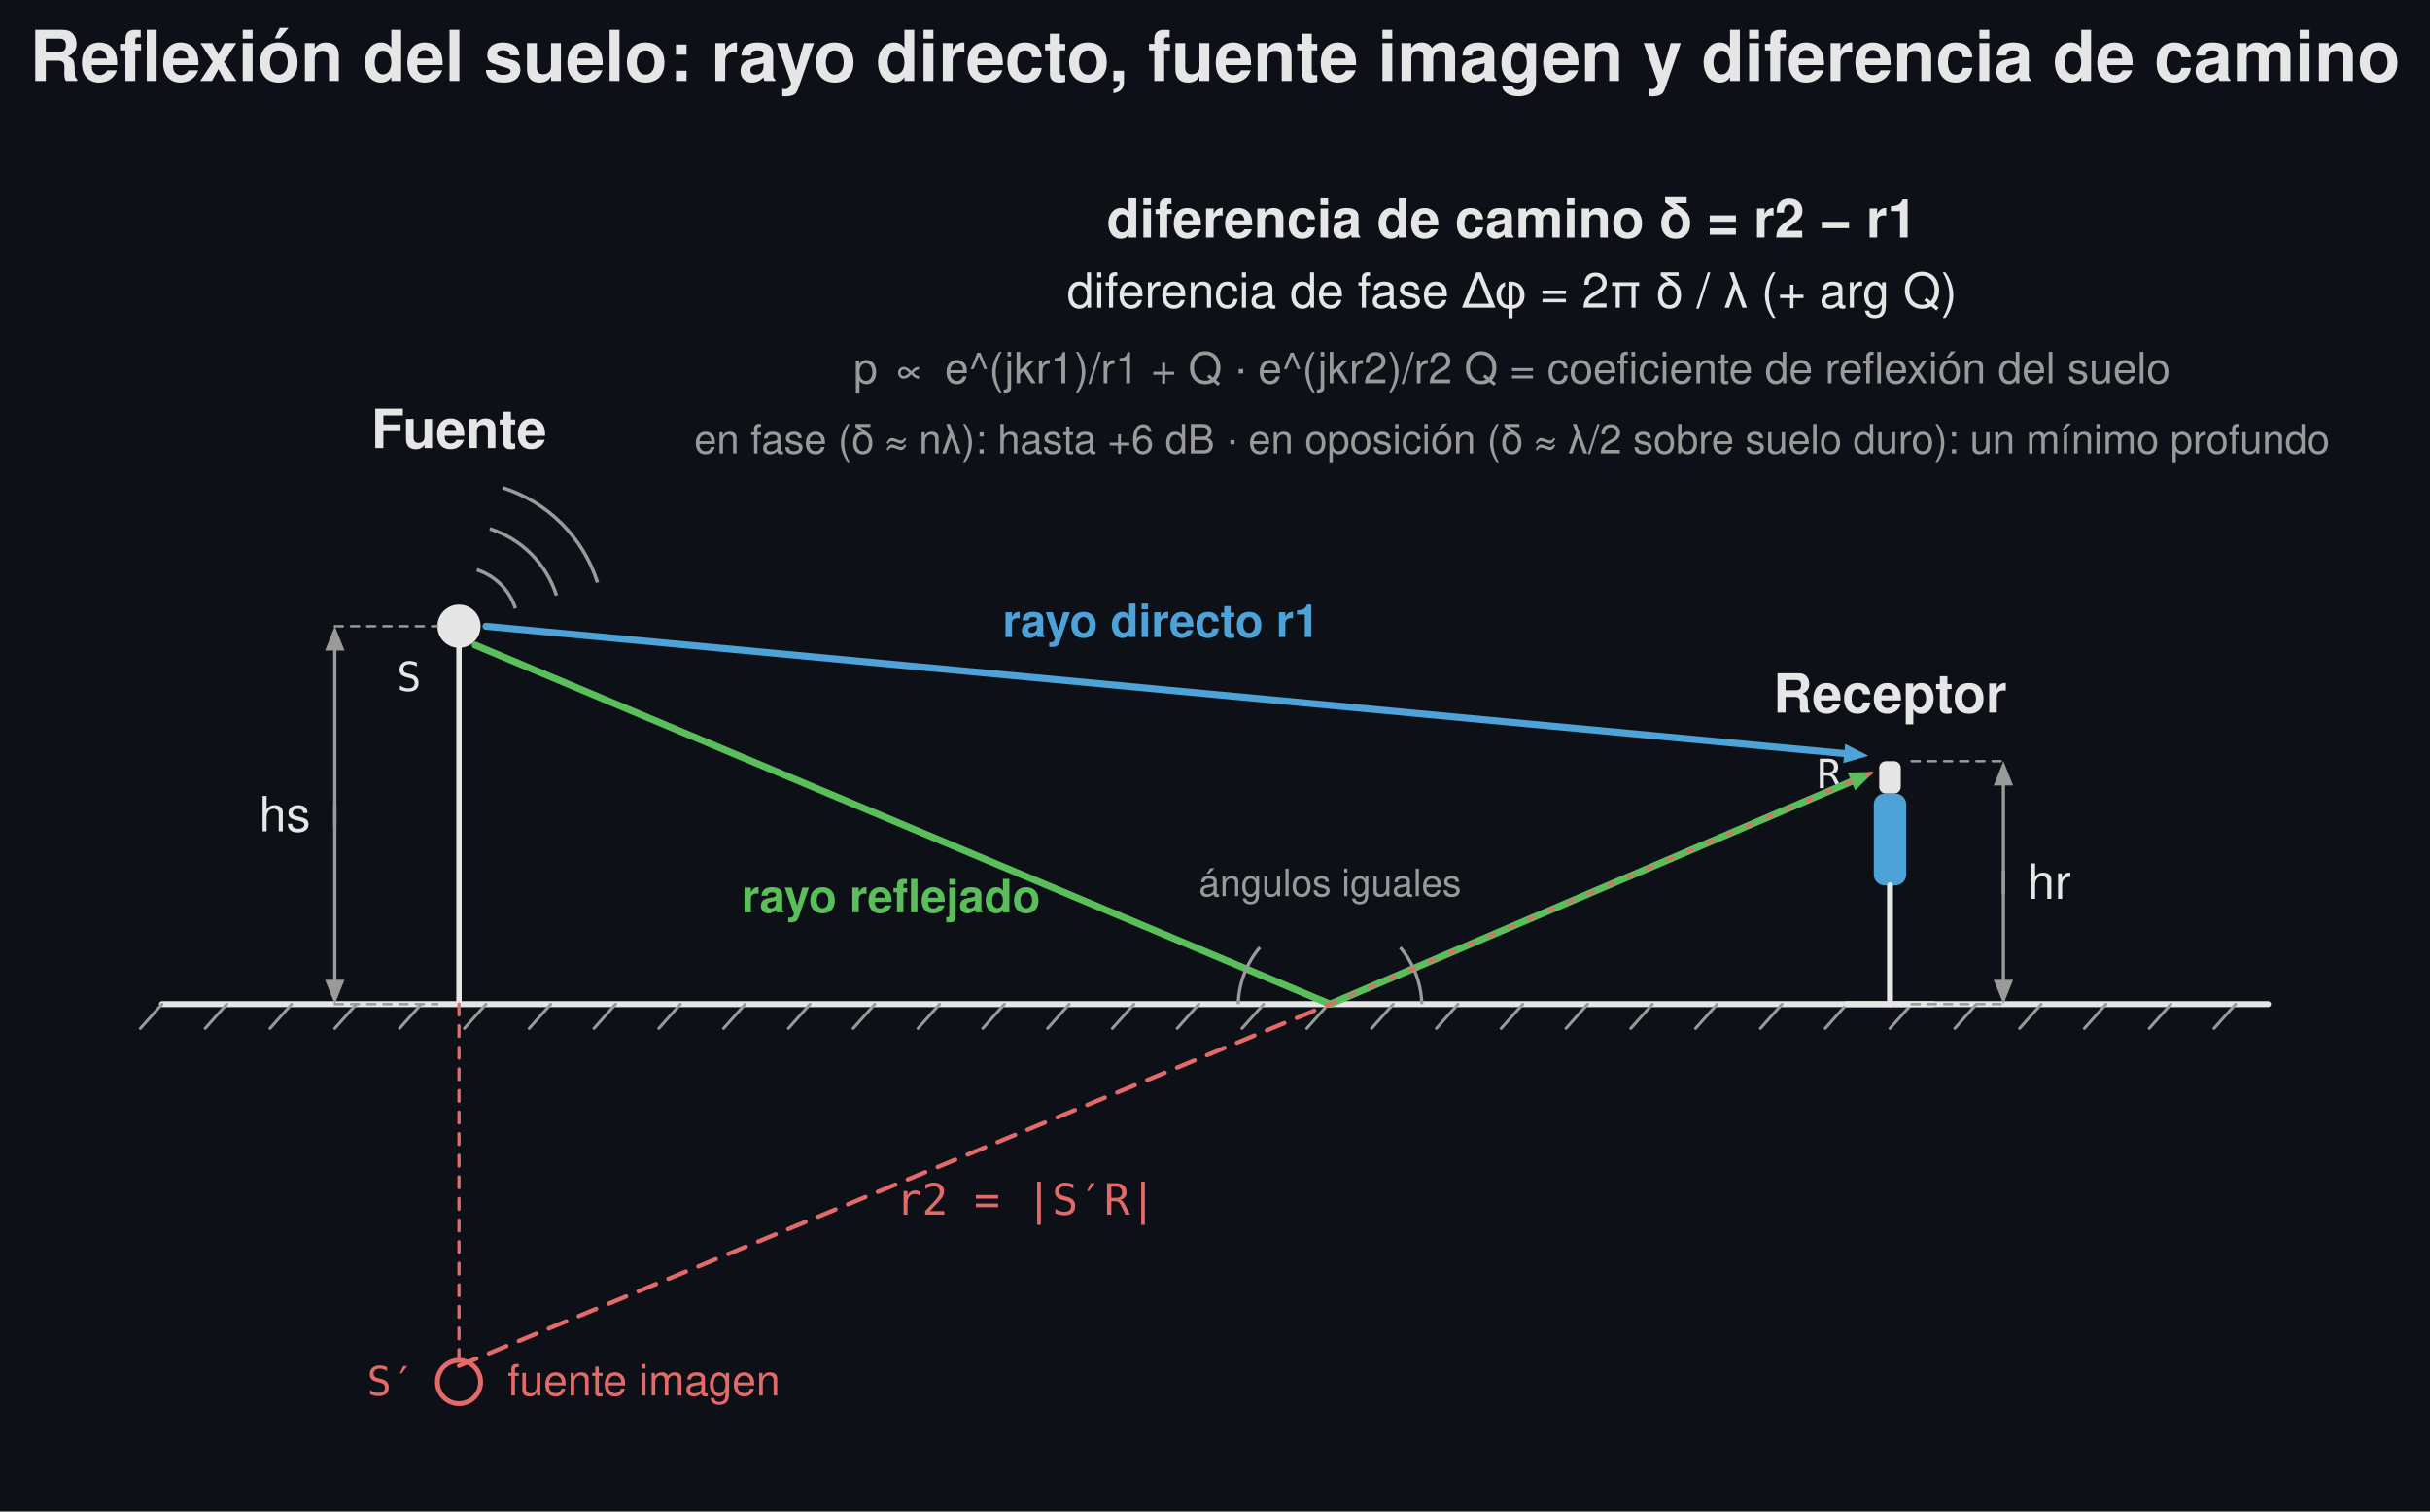
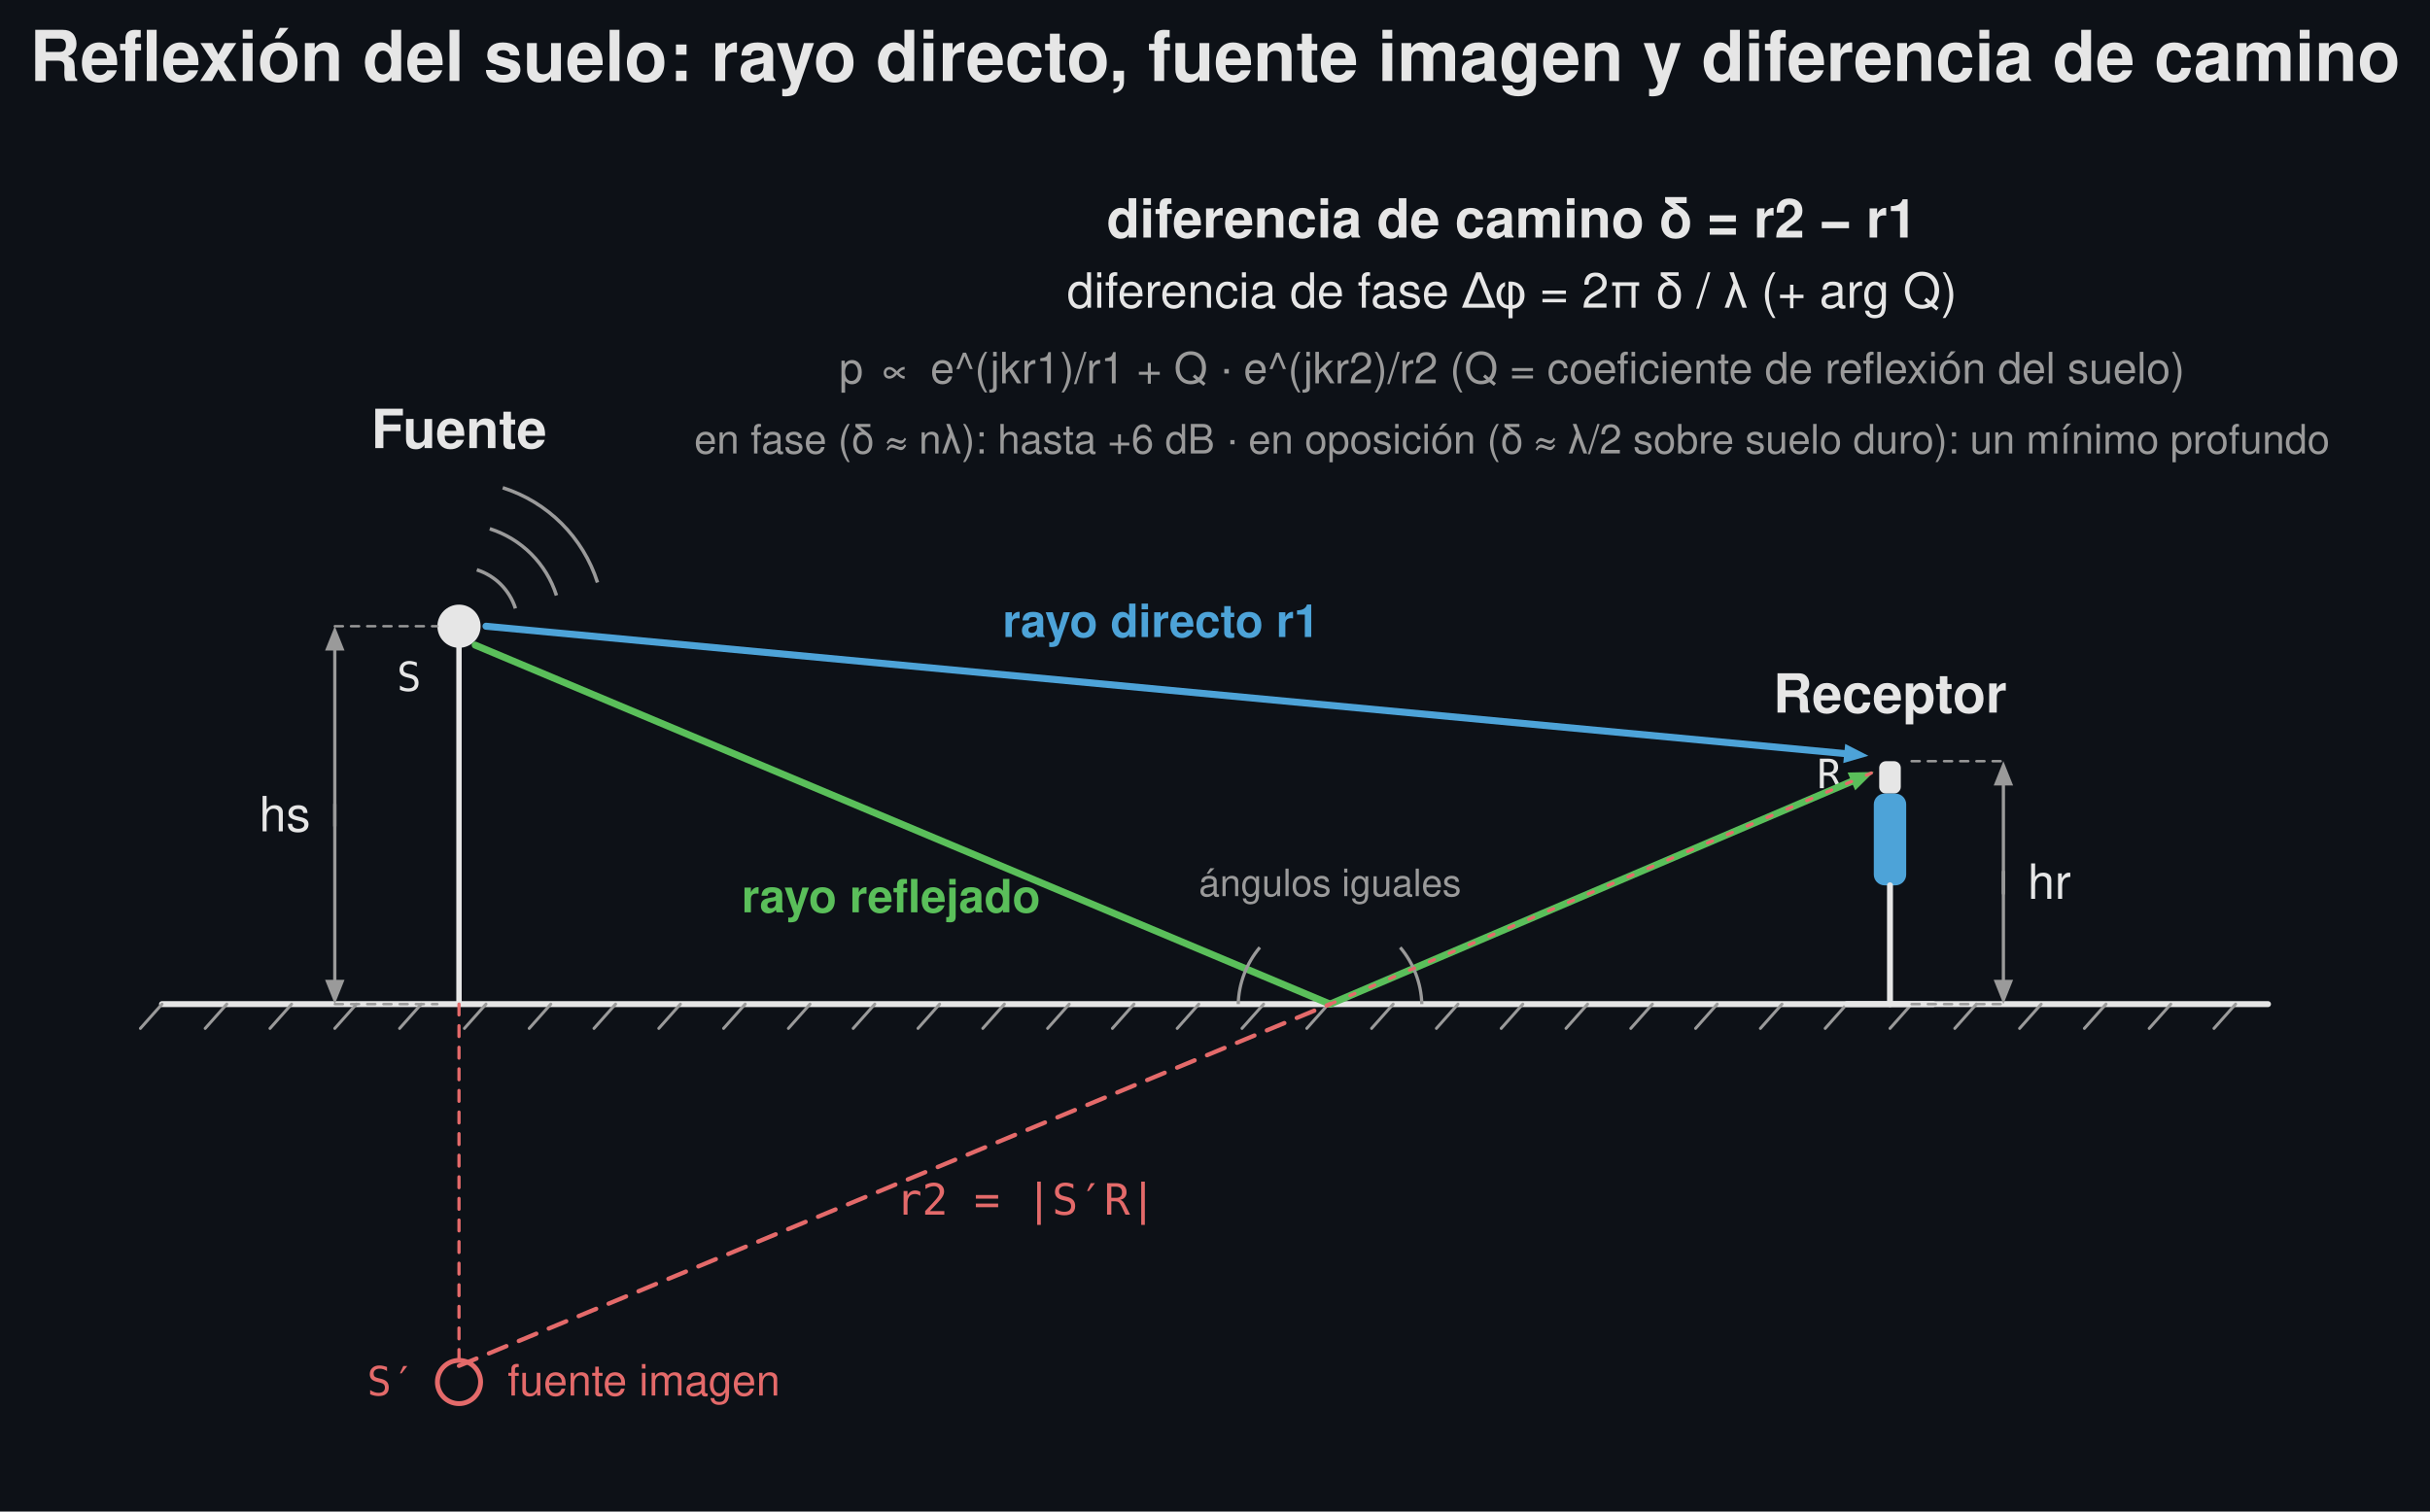
<svg xmlns="http://www.w3.org/2000/svg" width="900" height="560" viewBox="0 0 900 560">
  <rect width="900" height="560" fill="#0d1117" />
  <text x="450.0" y="30" font-family="Segoe UI, Helvetica, Arial, sans-serif" font-size="26" font-weight="600" fill="#e6e6e6" text-anchor="middle">Reflexión del suelo: rayo directo, fuente imagen y diferencia de camino</text>
  <line x1="60.0" y1="372.0" x2="840.0" y2="372.0" stroke="#e6e6e6" stroke-width="2.2" stroke-linecap="round" />
  <line x1="60.0" y1="372.0" x2="52.0" y2="381.0" stroke="#9a9a9a" stroke-width="1.1" stroke-linecap="round" />
  <line x1="84.0" y1="372.0" x2="76.0" y2="381.0" stroke="#9a9a9a" stroke-width="1.1" stroke-linecap="round" />
  <line x1="108.0" y1="372.0" x2="100.0" y2="381.0" stroke="#9a9a9a" stroke-width="1.1" stroke-linecap="round" />
  <line x1="132.0" y1="372.0" x2="124.0" y2="381.0" stroke="#9a9a9a" stroke-width="1.1" stroke-linecap="round" />
  <line x1="156.0" y1="372.0" x2="148.0" y2="381.0" stroke="#9a9a9a" stroke-width="1.1" stroke-linecap="round" />
  <line x1="180.0" y1="372.0" x2="172.0" y2="381.0" stroke="#9a9a9a" stroke-width="1.1" stroke-linecap="round" />
  <line x1="204.0" y1="372.0" x2="196.0" y2="381.0" stroke="#9a9a9a" stroke-width="1.1" stroke-linecap="round" />
  <line x1="228.0" y1="372.0" x2="220.0" y2="381.0" stroke="#9a9a9a" stroke-width="1.1" stroke-linecap="round" />
  <line x1="252.0" y1="372.0" x2="244.0" y2="381.0" stroke="#9a9a9a" stroke-width="1.1" stroke-linecap="round" />
  <line x1="276.0" y1="372.0" x2="268.0" y2="381.0" stroke="#9a9a9a" stroke-width="1.1" stroke-linecap="round" />
  <line x1="300.0" y1="372.0" x2="292.0" y2="381.0" stroke="#9a9a9a" stroke-width="1.1" stroke-linecap="round" />
  <line x1="324.0" y1="372.0" x2="316.0" y2="381.0" stroke="#9a9a9a" stroke-width="1.1" stroke-linecap="round" />
  <line x1="348.0" y1="372.0" x2="340.0" y2="381.0" stroke="#9a9a9a" stroke-width="1.1" stroke-linecap="round" />
  <line x1="372.0" y1="372.0" x2="364.0" y2="381.0" stroke="#9a9a9a" stroke-width="1.1" stroke-linecap="round" />
  <line x1="396.0" y1="372.0" x2="388.0" y2="381.0" stroke="#9a9a9a" stroke-width="1.1" stroke-linecap="round" />
  <line x1="420.0" y1="372.0" x2="412.0" y2="381.0" stroke="#9a9a9a" stroke-width="1.1" stroke-linecap="round" />
  <line x1="444.0" y1="372.0" x2="436.0" y2="381.0" stroke="#9a9a9a" stroke-width="1.1" stroke-linecap="round" />
  <line x1="468.0" y1="372.0" x2="460.0" y2="381.0" stroke="#9a9a9a" stroke-width="1.1" stroke-linecap="round" />
  <line x1="492.0" y1="372.0" x2="484.0" y2="381.0" stroke="#9a9a9a" stroke-width="1.1" stroke-linecap="round" />
  <line x1="516.0" y1="372.0" x2="508.0" y2="381.0" stroke="#9a9a9a" stroke-width="1.1" stroke-linecap="round" />
  <line x1="540.0" y1="372.0" x2="532.0" y2="381.0" stroke="#9a9a9a" stroke-width="1.1" stroke-linecap="round" />
  <line x1="564.0" y1="372.0" x2="556.0" y2="381.0" stroke="#9a9a9a" stroke-width="1.1" stroke-linecap="round" />
  <line x1="588.0" y1="372.0" x2="580.0" y2="381.0" stroke="#9a9a9a" stroke-width="1.1" stroke-linecap="round" />
  <line x1="612.0" y1="372.0" x2="604.0" y2="381.0" stroke="#9a9a9a" stroke-width="1.1" stroke-linecap="round" />
  <line x1="636.0" y1="372.0" x2="628.0" y2="381.0" stroke="#9a9a9a" stroke-width="1.1" stroke-linecap="round" />
  <line x1="660.0" y1="372.0" x2="652.0" y2="381.0" stroke="#9a9a9a" stroke-width="1.1" stroke-linecap="round" />
  <line x1="684.0" y1="372.0" x2="676.0" y2="381.0" stroke="#9a9a9a" stroke-width="1.1" stroke-linecap="round" />
  <line x1="708.0" y1="372.0" x2="700.0" y2="381.0" stroke="#9a9a9a" stroke-width="1.1" stroke-linecap="round" />
  <line x1="732.0" y1="372.0" x2="724.0" y2="381.0" stroke="#9a9a9a" stroke-width="1.1" stroke-linecap="round" />
  <line x1="756.0" y1="372.0" x2="748.0" y2="381.0" stroke="#9a9a9a" stroke-width="1.1" stroke-linecap="round" />
  <line x1="780.0" y1="372.0" x2="772.0" y2="381.0" stroke="#9a9a9a" stroke-width="1.1" stroke-linecap="round" />
  <line x1="804.0" y1="372.0" x2="796.0" y2="381.0" stroke="#9a9a9a" stroke-width="1.1" stroke-linecap="round" />
  <line x1="828.0" y1="372.0" x2="820.0" y2="381.0" stroke="#9a9a9a" stroke-width="1.1" stroke-linecap="round" />
  <path d="M 176.6 211.1 A 22 22 0 0 1 190.9 225.4" fill="none" stroke="#9a9a9a" stroke-width="1.3" stroke-linejoin="round" />
  <path d="M 181.4 195.9 A 38 38 0 0 1 206.1 220.6" fill="none" stroke="#9a9a9a" stroke-width="1.3" stroke-linejoin="round" />
  <path d="M 186.2 180.7 A 54 54 0 0 1 221.3 215.8" fill="none" stroke="#9a9a9a" stroke-width="1.3" stroke-linejoin="round" />
  <circle cx="170.0" cy="232.0" r="8.0" fill="#e6e6e6" stroke="none" stroke-width="1.5" />
  <text x="170.0" y="166.0" font-family="Segoe UI, Helvetica, Arial, sans-serif" font-size="20" fill="#e6e6e6" text-anchor="middle" font-weight="600">Fuente</text>
  <text x="156.0" y="256.0" font-family="Consolas, Menlo, monospace" font-size="15" fill="#e6e6e6" text-anchor="end">S</text>
  <line x1="170.0" y1="240.0" x2="170.0" y2="372.0" stroke="#e6e6e6" stroke-width="2.0" stroke-linecap="round" />
  <rect x="696.0" y="282.0" width="8.0" height="12.0" rx="2.5" fill="#e6e6e6" stroke="none" stroke-width="1.5" />
  <rect x="694.0" y="294.0" width="12.0" height="34.0" rx="4.0" fill="#4da3d8" stroke="none" stroke-width="1.5" />
  <line x1="700.0" y1="328.0" x2="700.0" y2="372.0" stroke="#e6e6e6" stroke-width="2.2" stroke-linecap="round" />
  <line x1="684.0" y1="372.0" x2="716.0" y2="372.0" stroke="#e6e6e6" stroke-width="2.2" stroke-linecap="round" />
  <text x="700.0" y="264.0" font-family="Segoe UI, Helvetica, Arial, sans-serif" font-size="20" fill="#e6e6e6" text-anchor="middle" font-weight="600">Receptor</text>
  <text x="682.0" y="292.0" font-family="Consolas, Menlo, monospace" font-size="15" fill="#e6e6e6" text-anchor="end">R</text>
  <line x1="180.0" y1="232.0" x2="683.039" y2="279.16" stroke="#4da3d8" stroke-width="2.6" stroke-linecap="round" />
  <path d="M 692.0 280.0 L 682.7 282.7 L 683.4 275.6 Z" fill="#4da3d8" stroke="none" stroke-width="1.5" stroke-linejoin="round" />
  <text x="430.0" y="236.0" font-family="Segoe UI, Helvetica, Arial, sans-serif" font-size="17" fill="#4da3d8" text-anchor="middle" font-weight="600">rayo directo  r1</text>
  <line x1="176.0" y1="239.0" x2="492.609" y2="372.0" stroke="#5abf5a" stroke-width="2.6" stroke-linecap="round" />
  <line x1="492.609" y1="372.0" x2="685.723" y2="289.534" stroke="#5abf5a" stroke-width="2.6" stroke-linecap="round" />
  <path d="M 694.0 286.0 L 687.1 292.8 L 684.3 286.2 Z" fill="#5abf5a" stroke="none" stroke-width="1.5" stroke-linejoin="round" />
  <text x="330.0" y="338.0" font-family="Segoe UI, Helvetica, Arial, sans-serif" font-size="17" fill="#5abf5a" text-anchor="middle" font-weight="600">rayo reflejado</text>
  <path d="M 458.6 372.0 A 34 34 0 0 1 466.6 351.0" fill="none" stroke="#9a9a9a" stroke-width="1.2" stroke-linejoin="round" />
  <path d="M 526.6 372.0 A 34 34 0 0 0 518.6 351.0" fill="none" stroke="#9a9a9a" stroke-width="1.2" stroke-linejoin="round" />
  <text x="492.609" y="332.0" font-family="Segoe UI, Helvetica, Arial, sans-serif" font-size="14" fill="#9a9a9a" text-anchor="middle">ángulos iguales</text>
  <circle cx="170.0" cy="512.0" r="8.0" fill="none" stroke="#e46a6a" stroke-width="1.8" />
  <line x1="170.0" y1="372.0" x2="170.0" y2="504.0" stroke="#e46a6a" stroke-width="1.2" stroke-dasharray="4,4" stroke-linecap="round" />
  <text x="188.0" y="517.0" font-family="Segoe UI, Helvetica, Arial, sans-serif" font-size="16" fill="#e46a6a" text-anchor="start">fuente imagen</text>
  <text x="154.0" y="517.0" font-family="Consolas, Menlo, monospace" font-size="15" fill="#e46a6a" text-anchor="end">S′</text>
  <line x1="170.0" y1="506.0" x2="492.609" y2="372.0" stroke="#e46a6a" stroke-width="1.6" stroke-dasharray="7,5" stroke-linecap="round" />
  <line x1="492.609" y1="372.0" x2="694.0" y2="286.0" stroke="#e46a6a" stroke-width="1.2" stroke-dasharray="2,6" stroke-linecap="round" />
  <text x="380.0" y="450.0" font-family="Consolas, Menlo, monospace" font-size="16" fill="#e46a6a" text-anchor="middle">r2 = |S′R|</text>
  <line x1="124.0" y1="298.0" x2="124.0" y2="363.0" stroke="#9a9a9a" stroke-width="1.2" stroke-linecap="round" />
  <path d="M 124.0 372.0 L 120.4 363.0 L 127.6 363.0 Z" fill="#9a9a9a" stroke="none" stroke-width="1.5" stroke-linejoin="round" />
  <line x1="124.0" y1="306.0" x2="124.0" y2="241.0" stroke="#9a9a9a" stroke-width="1.2" stroke-linecap="round" />
  <path d="M 124.0 232.0 L 127.6 241.0 L 120.4 241.0 Z" fill="#9a9a9a" stroke="none" stroke-width="1.5" stroke-linejoin="round" />
  <text x="115.0" y="308.0" font-family="Segoe UI, Helvetica, Arial, sans-serif" font-size="18" fill="#e6e6e6" text-anchor="end">hs</text>
  <line x1="124.0" y1="372.0" x2="162.0" y2="372.0" stroke="#9a9a9a" stroke-width="0.9" stroke-dasharray="3,3" stroke-linecap="round" />
  <line x1="124.0" y1="232.0" x2="162.0" y2="232.0" stroke="#9a9a9a" stroke-width="0.9" stroke-dasharray="3,3" stroke-linecap="round" />
  <line x1="742.0" y1="323.0" x2="742.0" y2="363.0" stroke="#9a9a9a" stroke-width="1.2" stroke-linecap="round" />
  <path d="M 742.0 372.0 L 738.4 363.0 L 745.6 363.0 Z" fill="#9a9a9a" stroke="none" stroke-width="1.5" stroke-linejoin="round" />
  <line x1="742.0" y1="331.0" x2="742.0" y2="291.0" stroke="#9a9a9a" stroke-width="1.2" stroke-linecap="round" />
  <path d="M 742.0 282.0 L 745.6 291.0 L 738.4 291.0 Z" fill="#9a9a9a" stroke="none" stroke-width="1.5" stroke-linejoin="round" />
  <text x="751.0" y="333.0" font-family="Segoe UI, Helvetica, Arial, sans-serif" font-size="18" fill="#e6e6e6" text-anchor="start">hr</text>
  <line x1="708.0" y1="372.0" x2="742.0" y2="372.0" stroke="#9a9a9a" stroke-width="0.9" stroke-dasharray="3,3" stroke-linecap="round" />
  <line x1="708.0" y1="282.0" x2="742.0" y2="282.0" stroke="#9a9a9a" stroke-width="0.9" stroke-dasharray="3,3" stroke-linecap="round" />
  <text x="560.0" y="88.0" font-family="Segoe UI, Helvetica, Arial, sans-serif" font-size="20" fill="#e6e6e6" text-anchor="middle" font-weight="600">diferencia de camino  δ = r2 − r1</text>
  <text x="560.0" y="114.0" font-family="Segoe UI, Helvetica, Arial, sans-serif" font-size="18" fill="#e6e6e6" text-anchor="middle">diferencia de fase  Δφ = 2π δ / λ  (+ arg Q)</text>
-   <text x="560.0" y="142.0" font-family="Segoe UI, Helvetica, Arial, sans-serif" font-size="16" fill="#9a9a9a" text-anchor="middle">p ∝ e^(jkr1)/r1 + Q · e^(jkr2)/r2      Q = coeficiente de reflexión del suelo</text>
+   <text x="560.0" y="142.0" font-family="Segoe UI, Helvetica, Arial, sans-serif" font-size="16" fill="#9a9a9a" text-anchor="middle">p ∝ e^(jkr1)/r1 + Q · e^(jkr2)/r2   (Q = coeficiente de reflexión del suelo)</text>
  <text x="560.0" y="168.0" font-family="Segoe UI, Helvetica, Arial, sans-serif" font-size="15" fill="#9a9a9a" text-anchor="middle">en fase (δ ≈ nλ): hasta +6 dB    ·    en oposición (δ ≈ λ/2 sobre suelo duro): un mínimo profundo</text>
</svg>
